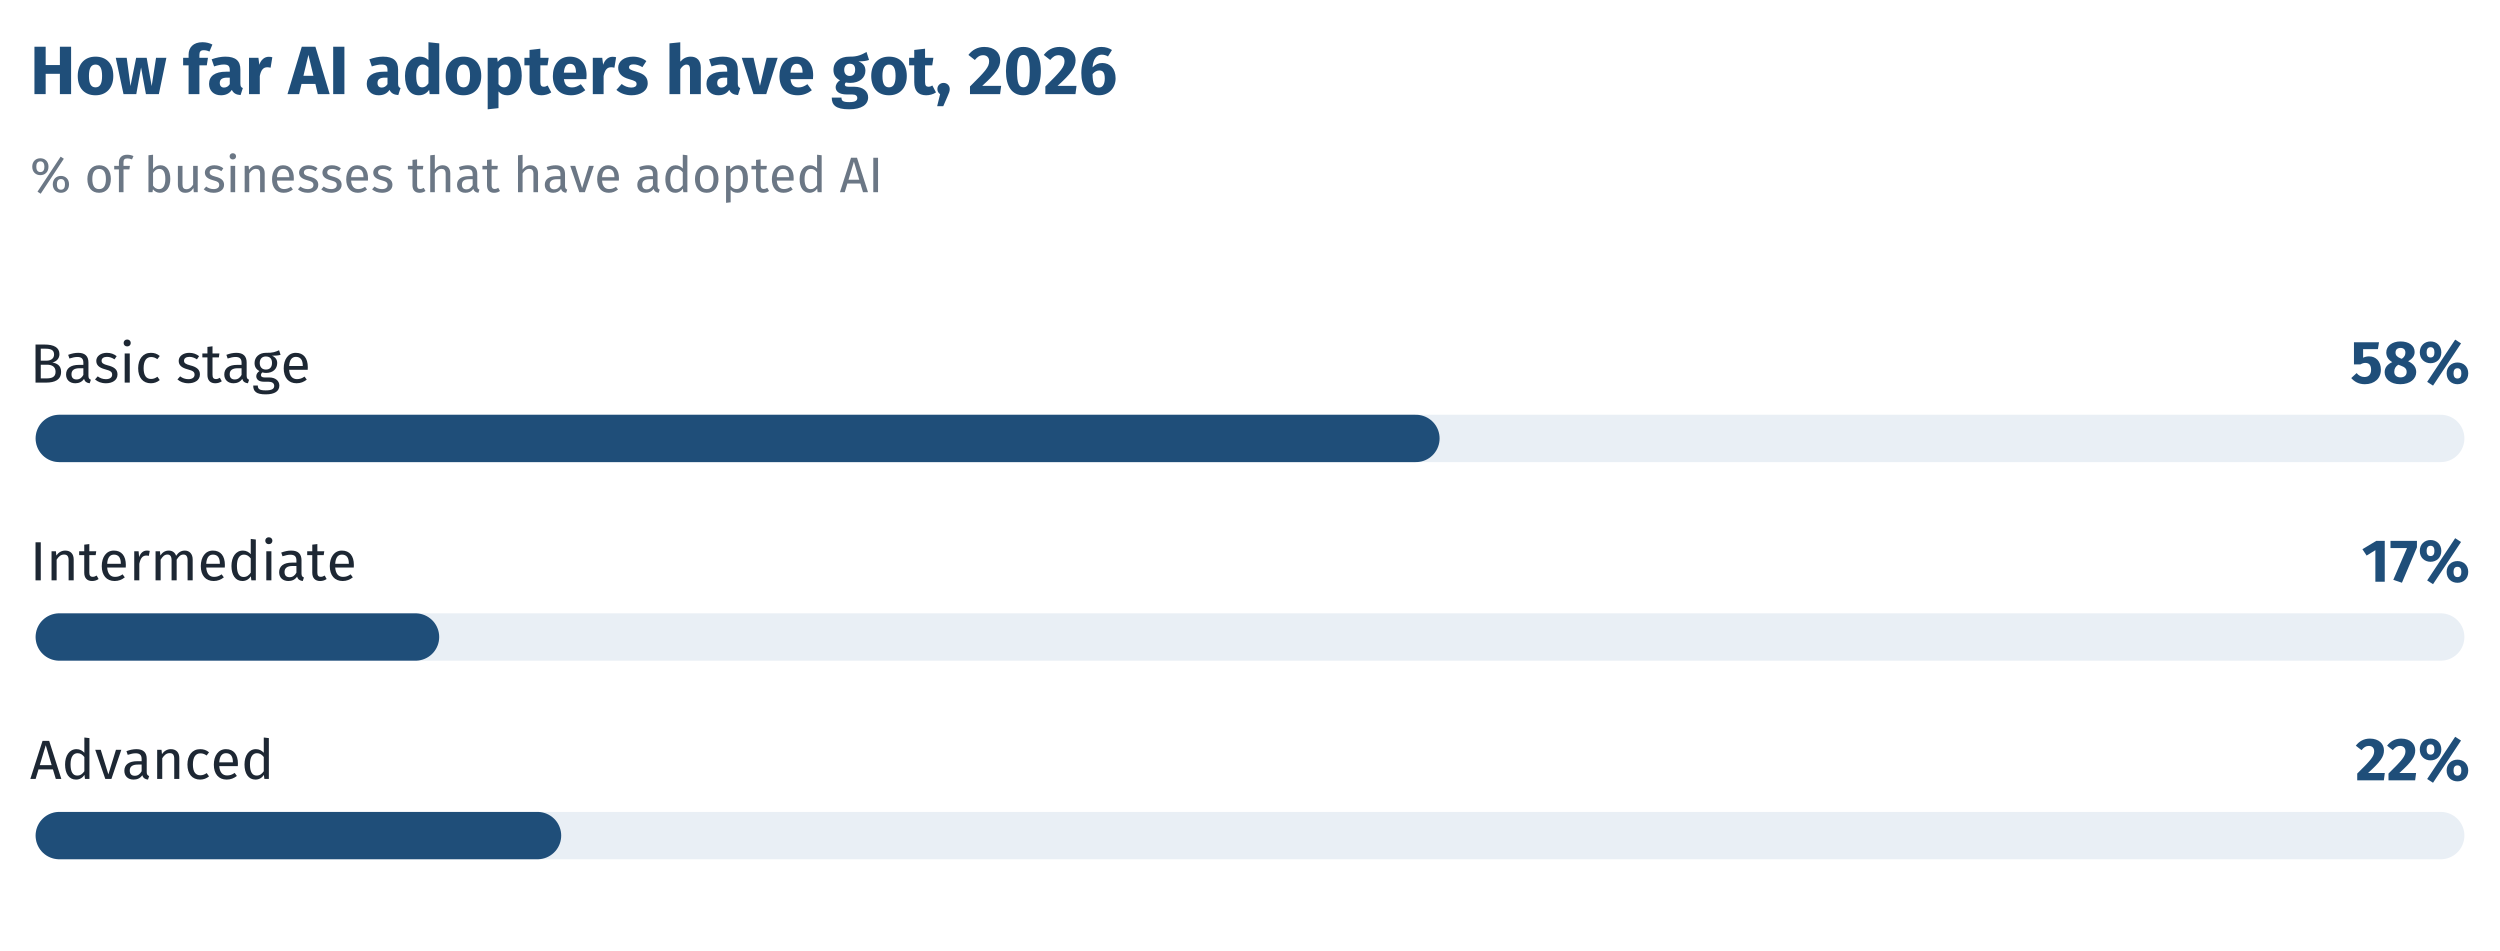
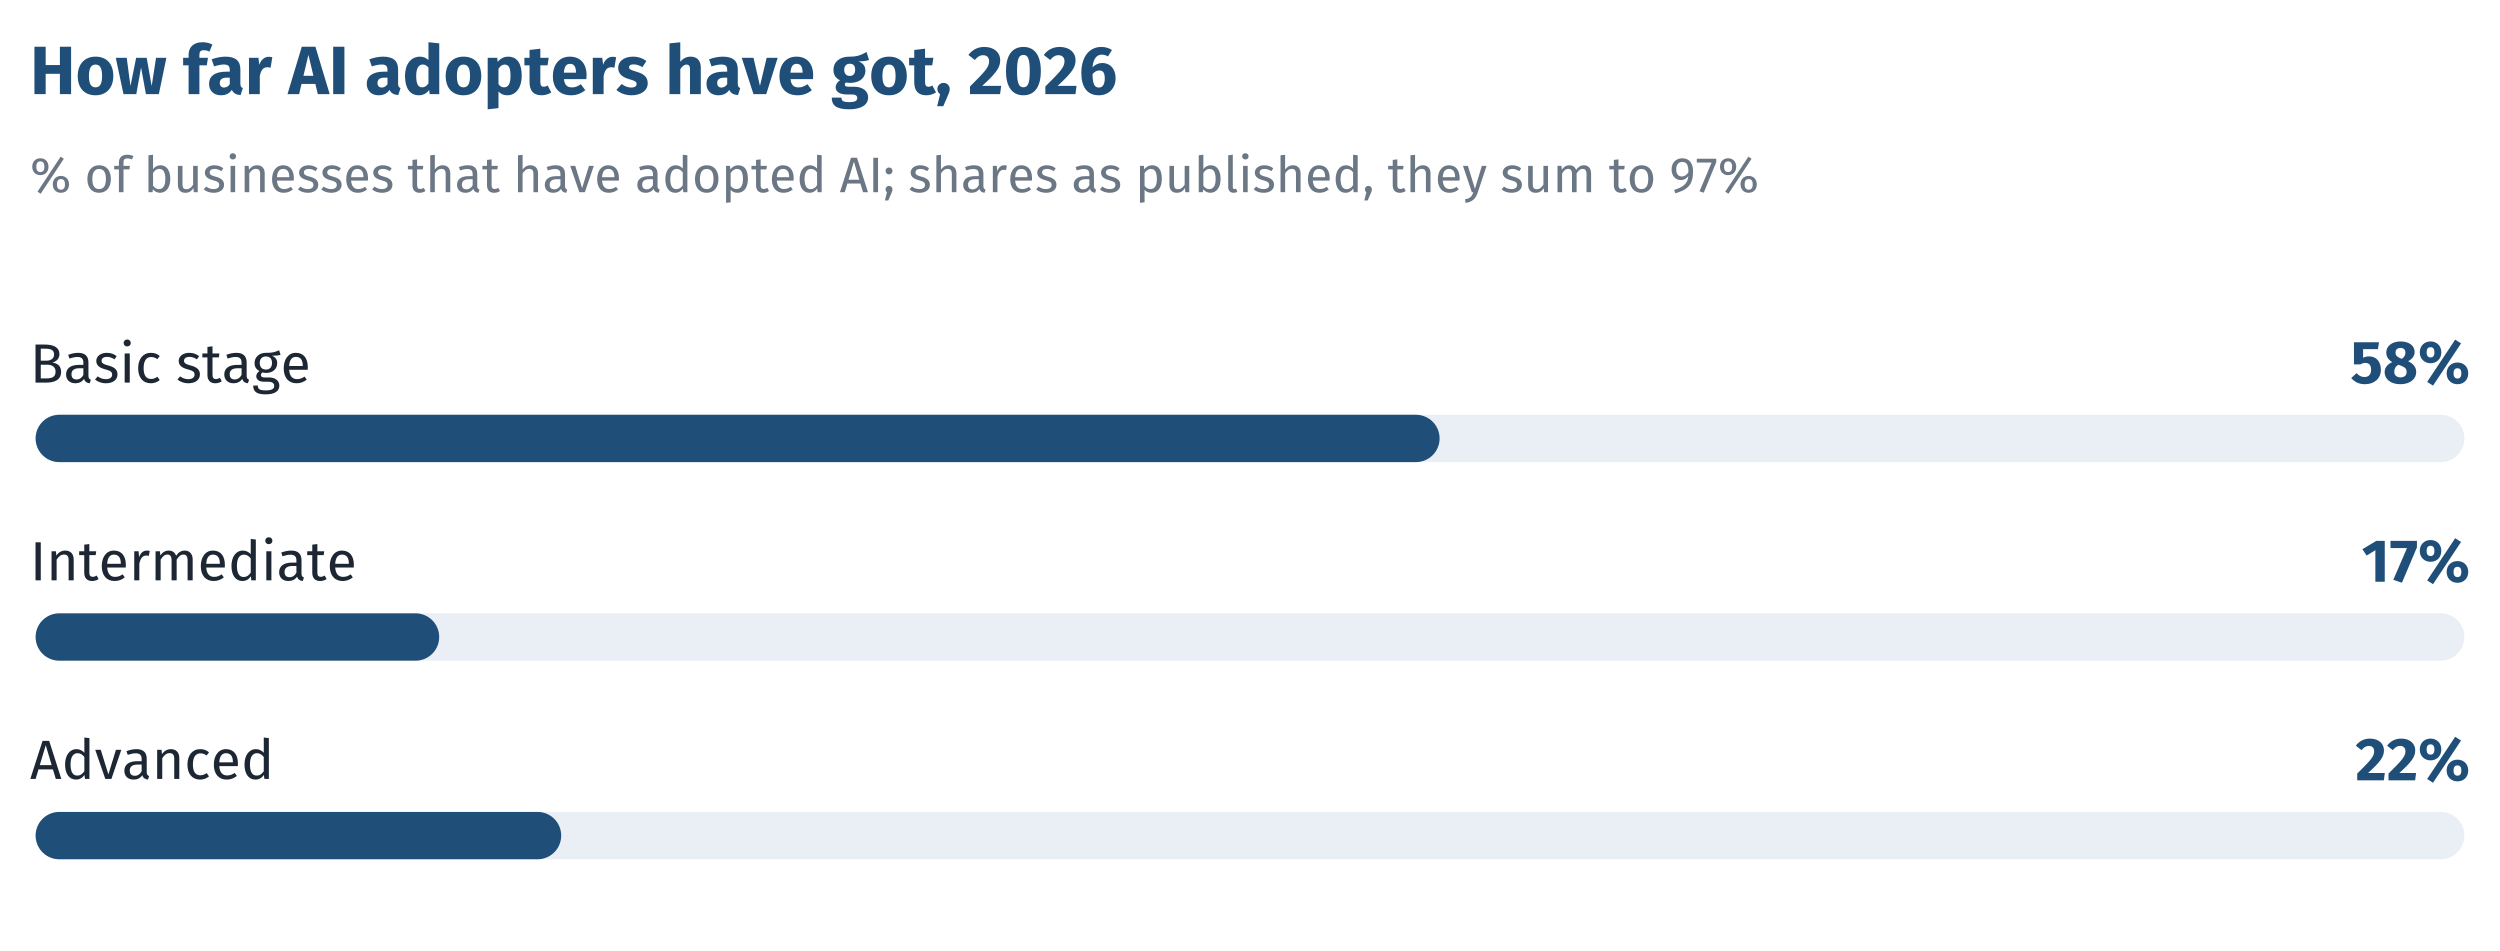
<svg xmlns="http://www.w3.org/2000/svg" xmlns:xlink="http://www.w3.org/1999/xlink" width="475.2pt" height="180.72pt" viewBox="0 0 475.2 180.72" version="1.1">
  <defs>
    <style type="text/css">*{stroke-linejoin: round; stroke-linecap: butt}</style>
  </defs>
  <g id="figure_1">
    <g id="patch_1">
      <path d="M 0 180.72  L 475.2 180.72  L 475.2 0  L 0 0  L 0 180.72  z " style="fill: none" />
    </g>
    <g id="axes_1">
      <g id="line2d_1">
-         <path d="M 11.268 83.337  L 463.932 83.337  " clip-path="url(#p255d21449e)" style="fill: none; stroke: #e9eff5; stroke-width: 9; stroke-linecap: round" />
+         <path d="M 11.268 83.337  L 463.932 83.337  " clip-path="url(#p4a938bb4f8)" style="fill: none; stroke: #e9eff5; stroke-width: 9; stroke-linecap: round" />
      </g>
      <g id="line2d_2">
-         <path d="M 11.268 121.082  L 463.932 121.082  " clip-path="url(#p255d21449e)" style="fill: none; stroke: #e9eff5; stroke-width: 9; stroke-linecap: round" />
+         <path d="M 11.268 121.082  L 463.932 121.082  " clip-path="url(#p4a938bb4f8)" style="fill: none; stroke: #e9eff5; stroke-width: 9; stroke-linecap: round" />
      </g>
      <g id="line2d_3">
-         <path d="M 11.268 158.828  L 463.932 158.828  " clip-path="url(#p255d21449e)" style="fill: none; stroke: #e9eff5; stroke-width: 9; stroke-linecap: round" />
+         <path d="M 11.268 158.828  L 463.932 158.828  " clip-path="url(#p4a938bb4f8)" style="fill: none; stroke: #e9eff5; stroke-width: 9; stroke-linecap: round" />
      </g>
      <g id="line2d_4">
-         <path d="M 11.268 83.337  L 269.138 83.337  " clip-path="url(#p255d21449e)" style="fill: none; stroke: #1f4e79; stroke-width: 9; stroke-linecap: round" />
+         <path d="M 11.268 83.337  L 269.138 83.337  " clip-path="url(#p4a938bb4f8)" style="fill: none; stroke: #1f4e79; stroke-width: 9; stroke-linecap: round" />
      </g>
      <g id="line2d_5">
-         <path d="M 11.268 121.082  L 78.982 121.082  " clip-path="url(#p255d21449e)" style="fill: none; stroke: #1f4e79; stroke-width: 9; stroke-linecap: round" />
+         <path d="M 11.268 121.082  L 78.982 121.082  " clip-path="url(#p4a938bb4f8)" style="fill: none; stroke: #1f4e79; stroke-width: 9; stroke-linecap: round" />
      </g>
      <g id="line2d_6">
-         <path d="M 11.268 158.828  L 102.172 158.828  " clip-path="url(#p255d21449e)" style="fill: none; stroke: #1f4e79; stroke-width: 9; stroke-linecap: round" />
+         <path d="M 11.268 158.828  L 102.172 158.828  " clip-path="url(#p4a938bb4f8)" style="fill: none; stroke: #1f4e79; stroke-width: 9; stroke-linecap: round" />
      </g>
      <g id="text_1">
        <g style="fill: #1d2733" transform="translate(5.7024 72.72528) scale(0.105 -0.105)">
          <defs>
            <path id="FiraSans-Regular-42" d="M 2586 2330  C 3014 2419 3411 2752 3411 3296  C 3411 4064 2771 4410 1683 4410  L 640 4410  L 640 0  L 1856 0  C 2880 0 3603 320 3603 1254  C 3603 2003 3098 2240 2586 2330  z M 1747 3930  C 2400 3930 2790 3795 2790 3251  C 2790 2784 2406 2541 1914 2541  L 1248 2541  L 1248 3930  L 1747 3930  z M 1856 486  L 1248 486  L 1248 2074  L 1971 2074  C 2502 2074 2963 1875 2963 1254  C 2963 614 2496 486 1856 486  z " transform="scale(0.015625)" />
            <path id="FiraSans-Regular-61" d="M 2880 787  L 2880 2330  C 2880 3034 2509 3450 1696 3450  C 1318 3450 947 3373 531 3219  L 678 2790  C 1024 2906 1338 2970 1587 2970  C 2054 2970 2291 2790 2291 2304  L 2291 2054  L 1773 2054  C 832 2054 288 1664 288 941  C 288 339 691 -77 1363 -77  C 1773 -77 2131 77 2368 429  C 2470 96 2688 -38 3027 -77  L 3162 333  C 2989 397 2880 493 2880 787  z M 1498 365  C 1114 365 915 576 915 973  C 915 1434 1229 1664 1850 1664  L 2291 1664  L 2291 890  C 2099 538 1843 365 1498 365  z " transform="scale(0.015625)" />
            <path id="FiraSans-Regular-73" d="M 1523 3450  C 826 3450 307 3059 307 2522  C 307 2048 595 1734 1325 1542  C 1978 1370 2144 1242 2144 909  C 2144 589 1862 397 1421 397  C 1056 397 742 518 474 723  L 160 365  C 454 109 864 -77 1434 -77  C 2118 -77 2765 243 2765 947  C 2765 1536 2355 1818 1645 1997  C 1101 2138 922 2266 922 2541  C 922 2810 1158 2982 1542 2982  C 1856 2982 2118 2886 2419 2694  L 2669 3066  C 2349 3309 1997 3450 1523 3450  z " transform="scale(0.015625)" />
            <path id="FiraSans-Regular-69" d="M 896 4992  C 653 4992 486 4819 486 4589  C 486 4365 653 4192 896 4192  C 1146 4192 1312 4365 1312 4589  C 1312 4819 1146 4992 896 4992  z M 1197 3373  L 608 3373  L 608 0  L 1197 0  L 1197 3373  z " transform="scale(0.015625)" />
            <path id="FiraSans-Regular-63" d="M 1837 3450  C 922 3450 365 2733 365 1658  C 365 570 928 -77 1837 -77  C 2227 -77 2566 51 2867 294  L 2598 678  C 2342 512 2144 422 1862 422  C 1331 422 998 787 998 1670  C 998 2547 1331 2963 1862 2963  C 2144 2963 2355 2880 2586 2714  L 2867 3085  C 2554 3347 2234 3450 1837 3450  z " transform="scale(0.015625)" />
            <path id="FiraSans-Regular-20" transform="scale(0.015625)" />
            <path id="FiraSans-Regular-74" d="M 2086 557  C 1920 454 1786 410 1638 410  C 1344 410 1235 570 1235 909  L 1235 2918  L 1971 2918  L 2035 3373  L 1235 3373  L 1235 4205  L 646 4134  L 646 3373  L 58 3373  L 58 2918  L 646 2918  L 646 883  C 646 256 986 -77 1555 -77  C 1843 -77 2086 0 2310 154  L 2086 557  z " transform="scale(0.015625)" />
            <path id="FiraSans-Regular-67" d="M 3155 3750  C 2758 3571 2451 3430 1613 3450  C 870 3450 314 2963 314 2272  C 314 1837 493 1542 883 1338  C 640 1178 512 960 512 742  C 512 403 781 102 1382 102  L 1914 102  C 2336 102 2592 -58 2592 -378  C 2592 -717 2336 -902 1606 -902  C 864 -902 691 -723 691 -339  L 160 -339  C 160 -1024 506 -1363 1606 -1363  C 2650 -1363 3187 -992 3187 -339  C 3187 198 2726 595 2035 595  L 1498 595  C 1152 595 1056 717 1056 870  C 1056 992 1126 1114 1222 1184  C 1363 1139 1498 1120 1651 1120  C 2458 1120 2938 1600 2938 2266  C 2938 2656 2739 2938 2342 3117  C 2726 3117 3046 3130 3328 3219  L 3155 3750  z M 1613 3027  C 2093 3027 2336 2771 2336 2278  C 2336 1792 2086 1510 1626 1510  C 1165 1510 915 1824 915 2272  C 915 2714 1158 3027 1613 3027  z " transform="scale(0.015625)" />
            <path id="FiraSans-Regular-65" d="M 3155 1786  C 3155 2816 2675 3450 1766 3450  C 896 3450 365 2701 365 1651  C 365 582 915 -77 1856 -77  C 2323 -77 2701 83 3034 346  L 2778 698  C 2483 493 2234 403 1901 403  C 1414 403 1050 704 992 1485  L 3142 1485  C 3149 1562 3155 1670 3155 1786  z M 2573 1920  L 992 1920  C 1037 2669 1331 2982 1779 2982  C 2310 2982 2573 2618 2573 1958  L 2573 1920  z " transform="scale(0.015625)" />
          </defs>
          <use xlink:href="#FiraSans-Regular-42" />
          <use xlink:href="#FiraSans-Regular-61" transform="translate(60.79999 0)" />
          <use xlink:href="#FiraSans-Regular-73" transform="translate(115.2 0)" />
          <use xlink:href="#FiraSans-Regular-69" transform="translate(161.9 0)" />
          <use xlink:href="#FiraSans-Regular-63" transform="translate(190.1 0)" />
          <use xlink:href="#FiraSans-Regular-20" transform="translate(237.9 0)" />
          <use xlink:href="#FiraSans-Regular-73" transform="translate(264.3999 0)" />
          <use xlink:href="#FiraSans-Regular-74" transform="translate(311.0999 0)" />
          <use xlink:href="#FiraSans-Regular-61" transform="translate(347.1999 0)" />
          <use xlink:href="#FiraSans-Regular-67" transform="translate(401.5999 0)" />
          <use xlink:href="#FiraSans-Regular-65" transform="translate(453.5999 0)" />
        </g>
      </g>
      <g id="text_2">
        <g style="fill: #1f4e79" transform="translate(446.7743 72.83629) scale(0.115 -0.115)">
          <defs>
            <path id="FiraSans-Bold-35" d="M 3021 4326  L 371 4326  L 371 1990  L 1056 1990  C 1254 2099 1402 2144 1574 2144  C 1933 2144 2182 1958 2182 1421  C 2182 922 1920 653 1485 653  C 1133 653 870 806 653 1069  L 83 544  C 410 166 864 -109 1523 -109  C 2554 -109 3219 512 3219 1427  C 3219 2323 2688 2835 1978 2835  C 1773 2835 1555 2797 1338 2694  L 1338 3603  L 2906 3603  L 3021 4326  z " transform="scale(0.015625)" />
            <path id="FiraSans-Bold-38" d="M 2669 2323  C 3149 2579 3360 2931 3360 3302  C 3360 4006 2720 4416 1862 4416  C 992 4416 358 3949 358 3251  C 358 2854 538 2496 992 2227  C 493 2010 186 1664 186 1152  C 186 461 794 -109 1837 -109  C 2912 -109 3526 474 3526 1171  C 3526 1664 3258 2042 2669 2323  z M 1869 3731  C 2208 3731 2381 3533 2381 3251  C 2381 2989 2298 2784 2003 2579  L 1862 2630  C 1510 2778 1338 2938 1338 3238  C 1338 3565 1549 3731 1869 3731  z M 1869 614  C 1459 614 1203 845 1203 1203  C 1203 1530 1344 1786 1632 1952  L 1850 1875  C 2336 1696 2515 1530 2515 1178  C 2515 864 2298 614 1869 614  z " transform="scale(0.015625)" />
            <path id="FiraSans-Bold-25" d="M 3930 4608  L 966 141  L 1587 -256  L 4550 4211  L 3930 4608  z M 1325 4416  C 691 4416 186 3968 186 3264  C 186 2560 691 2112 1325 2112  C 1965 2112 2464 2560 2464 3264  C 2464 3968 1965 4416 1325 4416  z M 1325 3808  C 1658 3808 1734 3533 1734 3264  C 1734 2989 1658 2720 1325 2720  C 992 2720 909 2995 909 3264  C 909 3539 992 3808 1325 3808  z M 4173 2189  C 3533 2189 3027 1747 3027 1043  C 3027 333 3533 -109 4173 -109  C 4813 -109 5312 333 5312 1043  C 5312 1747 4813 2189 4173 2189  z M 4173 1581  C 4506 1581 4582 1312 4582 1043  C 4582 768 4506 493 4173 493  C 3840 493 3757 774 3757 1043  C 3757 1312 3840 1581 4173 1581  z " transform="scale(0.015625)" />
          </defs>
          <use xlink:href="#FiraSans-Bold-35" />
          <use xlink:href="#FiraSans-Bold-38" transform="translate(53.59999 0)" />
          <use xlink:href="#FiraSans-Bold-25" transform="translate(111.7 0)" />
        </g>
      </g>
      <g id="text_3">
        <g style="fill: #1d2733" transform="translate(5.7024 110.3132) scale(0.105 -0.105)">
          <defs>
            <path id="FiraSans-Regular-49" d="M 1248 4410  L 640 4410  L 640 0  L 1248 0  L 1248 4410  z " transform="scale(0.015625)" />
            <path id="FiraSans-Regular-6e" d="M 2195 3450  C 1754 3450 1395 3219 1165 2874  L 1114 3373  L 608 3373  L 608 0  L 1197 0  L 1197 2394  C 1421 2752 1677 2989 2054 2989  C 2381 2989 2586 2842 2586 2336  L 2586 0  L 3174 0  L 3174 2419  C 3174 3059 2816 3450 2195 3450  z " transform="scale(0.015625)" />
            <path id="FiraSans-Regular-72" d="M 2074 3450  C 1664 3450 1350 3194 1171 2688  L 1114 3373  L 608 3373  L 608 0  L 1197 0  L 1197 1926  C 1338 2573 1581 2874 2003 2874  C 2125 2874 2195 2861 2298 2835  L 2406 3411  C 2304 3437 2182 3450 2074 3450  z " transform="scale(0.015625)" />
            <path id="FiraSans-Regular-6d" d="M 3994 3450  C 3539 3450 3232 3206 2989 2842  C 2861 3226 2554 3450 2138 3450  C 1696 3450 1389 3219 1165 2880  L 1114 3373  L 608 3373  L 608 0  L 1197 0  L 1197 2394  C 1421 2752 1626 2989 1990 2989  C 2246 2989 2464 2842 2464 2336  L 2464 0  L 3053 0  L 3053 2394  C 3283 2752 3482 2989 3846 2989  C 4102 2989 4320 2842 4320 2336  L 4320 0  L 4909 0  L 4909 2419  C 4909 3053 4544 3450 3994 3450  z " transform="scale(0.015625)" />
            <path id="FiraSans-Regular-64" d="M 2630 4800  L 2630 3034  C 2406 3270 2118 3450 1722 3450  C 896 3450 397 2701 397 1670  C 397 621 851 -77 1670 -77  C 2086 -77 2426 128 2643 467  L 2701 0  L 3219 0  L 3219 4730  L 2630 4800  z M 1798 390  C 1312 390 1030 794 1030 1683  C 1030 2560 1344 2982 1850 2982  C 2182 2982 2419 2810 2630 2541  L 2630 890  C 2406 576 2176 390 1798 390  z " transform="scale(0.015625)" />
          </defs>
          <use xlink:href="#FiraSans-Regular-49" />
          <use xlink:href="#FiraSans-Regular-6e" transform="translate(29.49998 0)" />
          <use xlink:href="#FiraSans-Regular-74" transform="translate(88.09998 0)" />
          <use xlink:href="#FiraSans-Regular-65" transform="translate(124.2 0)" />
          <use xlink:href="#FiraSans-Regular-72" transform="translate(179.2 0)" />
          <use xlink:href="#FiraSans-Regular-6d" transform="translate(217.7999 0)" />
          <use xlink:href="#FiraSans-Regular-65" transform="translate(303.4999 0)" />
          <use xlink:href="#FiraSans-Regular-64" transform="translate(358.4999 0)" />
          <use xlink:href="#FiraSans-Regular-69" transform="translate(418.2999 0)" />
          <use xlink:href="#FiraSans-Regular-61" transform="translate(446.4999 0)" />
          <use xlink:href="#FiraSans-Regular-74" transform="translate(500.8999 0)" />
          <use xlink:href="#FiraSans-Regular-65" transform="translate(536.9999 0)" />
        </g>
      </g>
      <g id="text_4">
        <g style="fill: #1f4e79" transform="translate(448.9 110.5817) scale(0.115 -0.115)">
          <defs>
            <path id="FiraSans-Bold-31" d="M 2445 4326  L 1542 4326  L 83 3443  L 525 2771  L 1453 3341  L 1453 0  L 2445 0  L 2445 4326  z " transform="scale(0.015625)" />
            <path id="FiraSans-Bold-37" d="M 2880 4326  L 83 4326  L 83 3565  L 1830 3565  L 378 205  L 1293 -102  L 2880 3642  L 2880 4326  z " transform="scale(0.015625)" />
          </defs>
          <use xlink:href="#FiraSans-Bold-31" />
          <use xlink:href="#FiraSans-Bold-37" transform="translate(46.39999 0)" />
          <use xlink:href="#FiraSans-Bold-25" transform="translate(93.19998 0)" />
        </g>
      </g>
      <g id="text_5">
        <g style="fill: #1d2733" transform="translate(5.7024 148.0587) scale(0.105 -0.105)">
          <defs>
            <path id="FiraSans-Regular-41" d="M 2989 0  L 3629 0  L 2221 4410  L 1453 4410  L 38 0  L 653 0  L 986 1107  L 2656 1107  L 2989 0  z M 1133 1600  L 1824 3904  L 2509 1600  L 1133 1600  z " transform="scale(0.015625)" />
            <path id="FiraSans-Regular-76" d="M 3085 3373  L 2464 3373  L 1587 525  L 704 3373  L 64 3373  L 1229 0  L 1939 0  L 3085 3373  z " transform="scale(0.015625)" />
          </defs>
          <use xlink:href="#FiraSans-Regular-41" />
          <use xlink:href="#FiraSans-Regular-64" transform="translate(57.29999 0)" />
          <use xlink:href="#FiraSans-Regular-76" transform="translate(117.1 0)" />
          <use xlink:href="#FiraSans-Regular-61" transform="translate(166.3 0)" />
          <use xlink:href="#FiraSans-Regular-6e" transform="translate(220.7 0)" />
          <use xlink:href="#FiraSans-Regular-63" transform="translate(279.3 0)" />
          <use xlink:href="#FiraSans-Regular-65" transform="translate(327.0999 0)" />
          <use xlink:href="#FiraSans-Regular-64" transform="translate(382.0999 0)" />
        </g>
      </g>
      <g id="text_6">
        <g style="fill: #1f4e79" transform="translate(447.7267 148.3272) scale(0.115 -0.115)">
          <defs>
            <path id="FiraSans-Bold-32" d="M 1523 4416  C 877 4416 384 4122 38 3667  L 640 3194  C 890 3501 1107 3642 1421 3642  C 1760 3642 1978 3430 1978 3078  C 1978 2541 1638 2150 186 717  L 186 0  L 3002 0  L 3104 774  L 1331 774  C 2682 2003 3014 2509 3014 3181  C 3014 3853 2490 4416 1523 4416  z " transform="scale(0.015625)" />
          </defs>
          <use xlink:href="#FiraSans-Bold-32" />
          <use xlink:href="#FiraSans-Bold-32" transform="translate(51.7 0)" />
          <use xlink:href="#FiraSans-Bold-25" transform="translate(103.4 0)" />
        </g>
      </g>
    </g>
    <g id="text_7">
      <g style="fill: #1f4e79" transform="translate(5.7024 17.8907) scale(0.13 -0.13)">
        <defs>
          <path id="FiraSans-Bold-48" d="M 2797 0  L 3846 0  L 3846 4435  L 2797 4435  L 2797 2720  L 1466 2720  L 1466 4435  L 416 4435  L 416 0  L 1466 0  L 1466 1901  L 2797 1901  L 2797 0  z " transform="scale(0.015625)" />
          <path id="FiraSans-Bold-6f" d="M 1869 3507  C 832 3507 205 2790 205 1702  C 205 557 838 -109 1869 -109  C 2906 -109 3533 608 3533 1696  C 3533 2842 2906 3507 1869 3507  z M 1869 2765  C 2278 2765 2483 2451 2483 1696  C 2483 960 2278 634 1869 634  C 1459 634 1254 947 1254 1702  C 1254 2438 1459 2765 1869 2765  z " transform="scale(0.015625)" />
          <path id="FiraSans-Bold-77" d="M 4762 3398  L 3795 3398  L 3386 755  L 2918 3398  L 1933 3398  L 1402 755  L 1050 3398  L 26 3398  L 749 0  L 1946 0  L 2394 2496  L 2848 0  L 4058 0  L 4762 3398  z " transform="scale(0.015625)" />
          <path id="FiraSans-Bold-20" transform="scale(0.015625)" />
          <path id="FiraSans-Bold-66" d="M 1952 4109  C 2099 4109 2291 4077 2483 3981  L 2758 4640  C 2509 4768 2182 4858 1830 4858  C 960 4858 531 4352 531 3699  L 531 3398  L 19 3398  L 19 2694  L 531 2694  L 531 0  L 1542 0  L 1542 2694  L 2234 2694  L 2342 3398  L 1542 3398  L 1542 3661  C 1542 3981 1658 4109 1952 4109  z " transform="scale(0.015625)" />
          <path id="FiraSans-Bold-61" d="M 3098 986  L 3098 2304  C 3098 3091 2675 3507 1690 3507  C 1306 3507 838 3418 410 3258  L 640 2592  C 979 2707 1312 2771 1530 2771  C 1946 2771 2106 2650 2106 2246  L 2106 2099  L 1760 2099  C 730 2099 166 1696 166 954  C 166 333 595 -109 1274 -109  C 1677 -109 2054 26 2298 397  C 2458 64 2720 -58 3117 -90  L 3328 570  C 3168 627 3098 723 3098 986  z M 1568 614  C 1318 614 1171 774 1171 1043  C 1171 1382 1395 1542 1856 1542  L 2106 1542  L 2106 934  C 1984 736 1798 614 1568 614  z " transform="scale(0.015625)" />
          <path id="FiraSans-Bold-72" d="M 2240 3494  C 1850 3494 1517 3213 1363 2746  L 1280 3398  L 397 3398  L 397 0  L 1408 0  L 1408 1696  C 1517 2208 1696 2515 2112 2515  C 2227 2515 2310 2496 2419 2470  L 2579 3450  C 2470 3482 2368 3494 2240 3494  z " transform="scale(0.015625)" />
          <path id="FiraSans-Bold-41" d="M 2752 0  L 3866 0  L 2528 4435  L 1254 4435  L -83 0  L 1005 0  L 1229 954  L 2528 954  L 2752 0  z M 1408 1715  L 1875 3674  L 2342 1715  L 1408 1715  z " transform="scale(0.015625)" />
          <path id="FiraSans-Bold-49" d="M 1466 4435  L 416 4435  L 416 0  L 1466 0  L 1466 4435  z " transform="scale(0.015625)" />
          <path id="FiraSans-Bold-64" d="M 2432 4858  L 2432 3187  C 2227 3386 1952 3507 1645 3507  C 768 3507 237 2758 237 1709  C 237 608 666 -109 1530 -109  C 1990 -109 2304 115 2496 397  L 2547 0  L 3443 0  L 3443 4749  L 2432 4858  z M 1850 634  C 1517 634 1286 858 1286 1702  C 1286 2464 1542 2771 1907 2771  C 2125 2771 2278 2662 2432 2483  L 2432 1011  C 2272 762 2086 634 1850 634  z " transform="scale(0.015625)" />
          <path id="FiraSans-Bold-70" d="M 2298 3507  C 1984 3507 1619 3373 1338 3021  L 1286 3398  L 397 3398  L 397 -1421  L 1408 -1312  L 1408 250  C 1619 6 1901 -109 2234 -109  C 3072 -109 3584 659 3584 1709  C 3584 2810 3194 3507 2298 3507  z M 1926 634  C 1715 634 1549 730 1408 934  L 1408 2368  C 1555 2618 1760 2765 1978 2765  C 2330 2765 2534 2541 2534 1696  C 2534 934 2304 634 1926 634  z " transform="scale(0.015625)" />
          <path id="FiraSans-Bold-74" d="M 2189 806  C 2054 723 1939 691 1824 691  C 1613 691 1504 806 1504 1133  L 1504 2694  L 2176 2694  L 2285 3398  L 1504 3398  L 1504 4250  L 493 4134  L 493 3398  L 13 3398  L 13 2694  L 493 2694  L 493 1120  C 493 320 858 -102 1606 -109  C 1914 -109 2272 -19 2528 160  L 2189 806  z " transform="scale(0.015625)" />
          <path id="FiraSans-Bold-65" d="M 3360 1766  C 3360 2867 2765 3507 1792 3507  C 762 3507 205 2701 205 1683  C 205 621 781 -109 1914 -109  C 2464 -109 2899 96 3238 365  L 2822 928  C 2528 723 2285 627 2010 627  C 1594 627 1306 794 1242 1402  L 3341 1402  C 3354 1504 3360 1658 3360 1766  z M 2368 2010  L 1235 2010  C 1286 2624 1478 2835 1818 2835  C 2221 2835 2362 2515 2368 2054  L 2368 2010  z " transform="scale(0.015625)" />
          <path id="FiraSans-Bold-73" d="M 1594 3507  C 736 3507 205 3053 205 2470  C 205 1946 538 1600 1210 1408  C 1824 1235 1926 1165 1926 934  C 1926 730 1741 614 1434 614  C 1101 614 787 749 531 947  L 38 397  C 371 96 870 -109 1459 -109  C 2304 -109 2970 307 2970 1011  C 2970 1619 2592 1901 1920 2093  C 1312 2272 1222 2349 1222 2528  C 1222 2682 1357 2784 1632 2784  C 1926 2784 2208 2688 2470 2522  L 2842 3091  C 2528 3347 2086 3507 1594 3507  z " transform="scale(0.015625)" />
          <path id="FiraSans-Bold-68" d="M 2387 3507  C 1990 3507 1683 3347 1408 3040  L 1408 4851  L 397 4749  L 397 0  L 1408 0  L 1408 2330  C 1587 2605 1773 2765 1997 2765  C 2189 2765 2317 2669 2317 2310  L 2317 0  L 3328 0  L 3328 2483  C 3328 3130 2976 3507 2387 3507  z " transform="scale(0.015625)" />
          <path id="FiraSans-Bold-76" d="M 3322 3398  L 2291 3398  L 1664 768  L 1062 3398  L -38 3398  L 1056 0  L 2253 0  L 3322 3398  z " transform="scale(0.015625)" />
          <path id="FiraSans-Bold-67" d="M 3290 3949  C 2880 3706 2445 3488 1690 3507  C 800 3507 198 3034 198 2266  C 198 1824 371 1523 806 1293  C 563 1139 403 890 403 640  C 403 275 704 -32 1446 -32  L 1939 -32  C 2278 -32 2426 -166 2426 -365  C 2426 -582 2285 -749 1690 -749  C 1075 -749 947 -621 947 -326  L 38 -326  C 38 -998 378 -1421 1664 -1421  C 2829 -1421 3443 -992 3443 -294  C 3443 275 2938 691 2144 691  L 1632 691  C 1306 691 1261 794 1261 896  C 1261 973 1299 1050 1370 1088  C 1491 1062 1619 1050 1760 1050  C 2643 1050 3187 1530 3187 2189  C 3187 2630 2976 2880 2547 3066  C 2976 3066 3290 3104 3526 3200  L 3290 3949  z M 1715 2842  C 2054 2842 2227 2669 2227 2291  C 2227 1901 2048 1702 1715 1702  C 1408 1702 1203 1907 1203 2278  C 1203 2630 1402 2842 1715 2842  z " transform="scale(0.015625)" />
          <path id="FiraSans-Bold-2c" d="M 768 1050  C 435 1050 186 800 186 474  C 186 275 282 102 442 -6  L 166 -1133  L 736 -1133  L 1139 -205  C 1280 109 1344 275 1344 474  C 1344 800 1094 1050 768 1050  z " transform="scale(0.015625)" />
          <path id="FiraSans-Bold-30" d="M 1875 4416  C 813 4416 243 3610 243 2157  C 243 710 813 -109 1875 -109  C 2938 -109 3507 710 3507 2157  C 3507 3610 2938 4416 1875 4416  z M 1875 3667  C 2291 3667 2470 3334 2470 2157  C 2470 986 2291 640 1875 640  C 1453 640 1280 1011 1280 2157  C 1280 3302 1453 3667 1875 3667  z " transform="scale(0.015625)" />
          <path id="FiraSans-Bold-36" d="M 2208 2912  C 1882 2912 1562 2790 1293 2509  C 1350 3270 1664 3693 2150 3693  C 2374 3693 2560 3629 2739 3526  L 3110 4128  C 2861 4294 2534 4416 2125 4416  C 954 4416 243 3443 243 1978  C 243 736 736 -109 1882 -109  C 2848 -109 3450 595 3450 1478  C 3450 2394 2918 2912 2208 2912  z M 1894 614  C 1459 614 1306 973 1293 1875  C 1478 2093 1696 2214 1926 2214  C 2259 2214 2438 2022 2438 1466  C 2438 954 2259 614 1894 614  z " transform="scale(0.015625)" />
        </defs>
        <use xlink:href="#FiraSans-Bold-48" />
        <use xlink:href="#FiraSans-Bold-6f" transform="translate(66.59999 0)" />
        <use xlink:href="#FiraSans-Bold-77" transform="translate(125 0)" />
        <use xlink:href="#FiraSans-Bold-20" transform="translate(199.9 0)" />
        <use xlink:href="#FiraSans-Bold-66" transform="translate(223.6 0)" />
        <use xlink:href="#FiraSans-Bold-61" transform="translate(259.2 0)" />
        <use xlink:href="#FiraSans-Bold-72" transform="translate(314 0)" />
        <use xlink:href="#FiraSans-Bold-20" transform="translate(354.0999 0)" />
        <use xlink:href="#FiraSans-Bold-41" transform="translate(377.7999 0)" />
        <use xlink:href="#FiraSans-Bold-49" transform="translate(436.7999 0)" />
        <use xlink:href="#FiraSans-Bold-20" transform="translate(466.0999 0)" />
        <use xlink:href="#FiraSans-Bold-61" transform="translate(489.7999 0)" />
        <use xlink:href="#FiraSans-Bold-64" transform="translate(544.5999 0)" />
        <use xlink:href="#FiraSans-Bold-6f" transform="translate(604.5999 0)" />
        <use xlink:href="#FiraSans-Bold-70" transform="translate(662.9999 0)" />
        <use xlink:href="#FiraSans-Bold-74" transform="translate(722.6999 0)" />
        <use xlink:href="#FiraSans-Bold-65" transform="translate(761.2999 0)" />
        <use xlink:href="#FiraSans-Bold-72" transform="translate(816.6999 0)" />
        <use xlink:href="#FiraSans-Bold-73" transform="translate(856.7998 0)" />
        <use xlink:href="#FiraSans-Bold-20" transform="translate(905.0998 0)" />
        <use xlink:href="#FiraSans-Bold-68" transform="translate(928.7998 0)" />
        <use xlink:href="#FiraSans-Bold-61" transform="translate(986.4998 0)" />
        <use xlink:href="#FiraSans-Bold-76" transform="translate(1041.3 0)" />
        <use xlink:href="#FiraSans-Bold-65" transform="translate(1092.6 0)" />
        <use xlink:href="#FiraSans-Bold-20" transform="translate(1148 0)" />
        <use xlink:href="#FiraSans-Bold-67" transform="translate(1171.7 0)" />
        <use xlink:href="#FiraSans-Bold-6f" transform="translate(1226.8 0)" />
        <use xlink:href="#FiraSans-Bold-74" transform="translate(1285.2 0)" />
        <use xlink:href="#FiraSans-Bold-2c" transform="translate(1323.8 0)" />
        <use xlink:href="#FiraSans-Bold-20" transform="translate(1347.8 0)" />
        <use xlink:href="#FiraSans-Bold-32" transform="translate(1371.5 0)" />
        <use xlink:href="#FiraSans-Bold-30" transform="translate(1423.2 0)" />
        <use xlink:href="#FiraSans-Bold-32" transform="translate(1481.7 0)" />
        <use xlink:href="#FiraSans-Bold-36" transform="translate(1533.4 0)" />
      </g>
    </g>
    <g id="text_8">
      <g style="fill: #6b7785" transform="translate(5.7024 36.5334) scale(0.095 -0.095)">
        <defs>
          <path id="FiraSans-Regular-25" d="M 3923 4550  L 960 70  L 1370 -198  L 4333 4282  L 3923 4550  z M 1325 4346  C 730 4346 288 3930 288 3264  C 288 2598 730 2182 1325 2182  C 1926 2182 2368 2598 2368 3264  C 2368 3930 1926 4346 1325 4346  z M 1325 3949  C 1741 3949 1843 3597 1843 3264  C 1843 2918 1741 2579 1325 2579  C 915 2579 806 2931 806 3264  C 806 3610 915 3949 1325 3949  z M 3962 2086  C 3360 2086 2918 1670 2918 1005  C 2918 339 3360 -77 3962 -77  C 4563 -77 4998 339 4998 1005  C 4998 1670 4563 2086 3962 2086  z M 3962 1683  C 4378 1683 4480 1338 4480 1005  C 4480 659 4378 320 3962 320  C 3552 320 3443 672 3443 1005  C 3443 1350 3552 1683 3962 1683  z " transform="scale(0.015625)" />
          <path id="FiraSans-Regular-6f" d="M 1875 3450  C 915 3450 365 2726 365 1683  C 365 614 909 -77 1869 -77  C 2822 -77 3373 646 3373 1690  C 3373 2758 2835 3450 1875 3450  z M 1875 2976  C 2432 2976 2739 2566 2739 1690  C 2739 806 2432 397 1869 397  C 1306 397 998 806 998 1683  C 998 2566 1312 2976 1875 2976  z " transform="scale(0.015625)" />
          <path id="FiraSans-Regular-66" d="M 1754 4326  C 1926 4326 2125 4294 2342 4198  L 2528 4627  C 2259 4742 2042 4800 1722 4800  C 1037 4800 666 4397 666 3834  L 666 3373  L 64 3373  L 64 2918  L 666 2918  L 666 0  L 1254 0  L 1254 2918  L 2010 2918  L 2074 3373  L 1254 3373  L 1254 3840  C 1254 4166 1382 4326 1754 4326  z " transform="scale(0.015625)" />
          <path id="FiraSans-Regular-62" d="M 2150 3450  C 1741 3450 1427 3264 1197 2950  L 1197 4800  L 608 4730  L 608 0  L 1126 0  L 1184 371  C 1414 90 1709 -77 2080 -77  C 2899 -77 3405 634 3405 1690  C 3405 2816 2912 3450 2150 3450  z M 1939 390  C 1638 390 1370 576 1197 845  L 1197 2458  C 1370 2726 1613 2982 1984 2982  C 2458 2982 2771 2650 2771 1690  C 2771 768 2432 390 1939 390  z " transform="scale(0.015625)" />
          <path id="FiraSans-Regular-75" d="M 3117 3373  L 2528 3373  L 2528 966  C 2323 627 2048 384 1683 384  C 1318 384 1165 557 1165 1018  L 1165 3373  L 576 3373  L 576 954  C 576 294 928 -77 1517 -77  C 1997 -77 2310 115 2566 525  L 2611 0  L 3117 0  L 3117 3373  z " transform="scale(0.015625)" />
          <path id="FiraSans-Regular-68" d="M 2195 3450  C 1773 3450 1440 3238 1197 2906  L 1197 4787  L 608 4723  L 608 0  L 1197 0  L 1197 2400  C 1421 2752 1683 2989 2048 2989  C 2368 2989 2586 2842 2586 2336  L 2586 0  L 3174 0  L 3174 2419  C 3174 3053 2810 3450 2195 3450  z " transform="scale(0.015625)" />
          <path id="FiraSans-Regular-70" d="M 2157 3450  C 1773 3450 1408 3264 1158 2918  L 1114 3373  L 608 3373  L 608 -1363  L 1197 -1293  L 1197 307  C 1414 45 1715 -77 2080 -77  C 2950 -77 3405 666 3405 1690  C 3405 2752 3053 3450 2157 3450  z M 1939 403  C 1632 403 1370 550 1197 813  L 1197 2458  C 1376 2726 1651 2982 2010 2982  C 2515 2982 2771 2566 2771 1690  C 2771 806 2477 403 1939 403  z " transform="scale(0.015625)" />
+           <path id="FiraSans-Regular-3b" d="M 762 3168  C 512 3168 320 2970 320 2726  C 320 2477 512 2278 762 2278  C 1018 2278 1210 2477 1210 2726  C 1210 2970 1018 3168 762 3168  z M 762 813  C 512 813 320 614 320 371  C 320 218 390 83 499 0  L 243 -1062  L 666 -1062  L 1094 -83  C 1178 102 1210 230 1210 371  C 1210 614 1018 813 762 813  z " transform="scale(0.015625)" />
+           <path id="FiraSans-Regular-6c" d="M 1280 -77  C 1453 -77 1619 -32 1747 38  L 1594 448  C 1530 422 1459 410 1376 410  C 1222 410 1165 499 1165 678  L 1165 4800  L 576 4730  L 576 666  C 576 186 851 -77 1280 -77  z " transform="scale(0.015625)" />
+           <path id="FiraSans-Regular-2c" d="M 762 813  C 512 813 320 614 320 371  C 320 218 390 83 499 0  L 243 -1062  L 666 -1062  L 1094 -83  C 1178 102 1210 230 1210 371  C 1210 614 1018 813 762 813  z " transform="scale(0.015625)" />
+           <path id="FiraSans-Regular-79" d="M 3085 3373  L 2477 3373  L 1594 429  L 691 3373  L 64 3373  L 1197 0  L 1395 0  C 1203 -525 1011 -787 326 -902  L 390 -1363  C 1325 -1261 1722 -736 1958 -19  L 3085 3373  z " transform="scale(0.015625)" />
+           <path id="FiraSans-Regular-39" d="M 1658 4346  C 915 4346 288 3827 288 2931  C 288 2080 806 1555 1472 1555  C 1907 1555 2246 1779 2432 2067  C 2387 1101 1702 608 627 301  L 762 -141  C 2336 314 3040 909 3040 2682  C 3040 3686 2579 4346 1658 4346  z M 1594 2016  C 1178 2016 883 2304 883 2918  C 883 3533 1171 3878 1670 3878  C 2202 3878 2464 3514 2445 2547  C 2234 2221 1958 2016 1594 2016  z " transform="scale(0.015625)" />
+           <path id="FiraSans-Regular-37" d="M 2650 4282  L 160 4282  L 160 3802  L 2054 3802  L 512 115  L 1050 -64  L 2650 3840  L 2650 4282  z " transform="scale(0.015625)" />
        </defs>
        <use xlink:href="#FiraSans-Regular-25" />
        <use xlink:href="#FiraSans-Regular-20" transform="translate(82.59999 0)" />
        <use xlink:href="#FiraSans-Regular-6f" transform="translate(109.1 0)" />
        <use xlink:href="#FiraSans-Regular-66" transform="translate(167.5 0)" />
        <use xlink:href="#FiraSans-Regular-20" transform="translate(201 0)" />
        <use xlink:href="#FiraSans-Regular-62" transform="translate(227.4999 0)" />
        <use xlink:href="#FiraSans-Regular-75" transform="translate(286.8999 0)" />
        <use xlink:href="#FiraSans-Regular-73" transform="translate(345.0999 0)" />
        <use xlink:href="#FiraSans-Regular-69" transform="translate(391.7999 0)" />
        <use xlink:href="#FiraSans-Regular-6e" transform="translate(419.9999 0)" />
        <use xlink:href="#FiraSans-Regular-65" transform="translate(478.5999 0)" />
        <use xlink:href="#FiraSans-Regular-73" transform="translate(533.5999 0)" />
        <use xlink:href="#FiraSans-Regular-73" transform="translate(580.2999 0)" />
        <use xlink:href="#FiraSans-Regular-65" transform="translate(626.9999 0)" />
        <use xlink:href="#FiraSans-Regular-73" transform="translate(681.9999 0)" />
        <use xlink:href="#FiraSans-Regular-20" transform="translate(728.6999 0)" />
        <use xlink:href="#FiraSans-Regular-74" transform="translate(755.1999 0)" />
        <use xlink:href="#FiraSans-Regular-68" transform="translate(791.2998 0)" />
        <use xlink:href="#FiraSans-Regular-61" transform="translate(849.8998 0)" />
        <use xlink:href="#FiraSans-Regular-74" transform="translate(904.2998 0)" />
        <use xlink:href="#FiraSans-Regular-20" transform="translate(940.3998 0)" />
        <use xlink:href="#FiraSans-Regular-68" transform="translate(966.8998 0)" />
        <use xlink:href="#FiraSans-Regular-61" transform="translate(1025.5 0)" />
        <use xlink:href="#FiraSans-Regular-76" transform="translate(1079.9 0)" />
        <use xlink:href="#FiraSans-Regular-65" transform="translate(1129.1 0)" />
        <use xlink:href="#FiraSans-Regular-20" transform="translate(1184.1 0)" />
        <use xlink:href="#FiraSans-Regular-61" transform="translate(1210.6 0)" />
        <use xlink:href="#FiraSans-Regular-64" transform="translate(1265 0)" />
        <use xlink:href="#FiraSans-Regular-6f" transform="translate(1324.8 0)" />
        <use xlink:href="#FiraSans-Regular-70" transform="translate(1383.2 0)" />
        <use xlink:href="#FiraSans-Regular-74" transform="translate(1442.6 0)" />
        <use xlink:href="#FiraSans-Regular-65" transform="translate(1478.7 0)" />
        <use xlink:href="#FiraSans-Regular-64" transform="translate(1533.7 0)" />
        <use xlink:href="#FiraSans-Regular-20" transform="translate(1593.5 0)" />
        <use xlink:href="#FiraSans-Regular-41" transform="translate(1620 0)" />
        <use xlink:href="#FiraSans-Regular-49" transform="translate(1677.3 0)" />
+         <use xlink:href="#FiraSans-Regular-3b" transform="translate(1706.8 0)" />
+         <use xlink:href="#FiraSans-Regular-20" transform="translate(1730.8 0)" />
+         <use xlink:href="#FiraSans-Regular-73" transform="translate(1757.3 0)" />
+         <use xlink:href="#FiraSans-Regular-68" transform="translate(1804 0)" />
+         <use xlink:href="#FiraSans-Regular-61" transform="translate(1862.6 0)" />
+         <use xlink:href="#FiraSans-Regular-72" transform="translate(1917 0)" />
+         <use xlink:href="#FiraSans-Regular-65" transform="translate(1955.6 0)" />
+         <use xlink:href="#FiraSans-Regular-73" transform="translate(2010.6 0)" />
+         <use xlink:href="#FiraSans-Regular-20" transform="translate(2057.3 0)" />
+         <use xlink:href="#FiraSans-Regular-61" transform="translate(2083.8 0)" />
+         <use xlink:href="#FiraSans-Regular-73" transform="translate(2138.2 0)" />
+         <use xlink:href="#FiraSans-Regular-20" transform="translate(2184.9 0)" />
+         <use xlink:href="#FiraSans-Regular-70" transform="translate(2211.4 0)" />
+         <use xlink:href="#FiraSans-Regular-75" transform="translate(2270.8 0)" />
+         <use xlink:href="#FiraSans-Regular-62" transform="translate(2329 0)" />
+         <use xlink:href="#FiraSans-Regular-6c" transform="translate(2388.4 0)" />
+         <use xlink:href="#FiraSans-Regular-69" transform="translate(2417.7 0)" />
+         <use xlink:href="#FiraSans-Regular-73" transform="translate(2445.9 0)" />
+         <use xlink:href="#FiraSans-Regular-68" transform="translate(2492.6 0)" />
+         <use xlink:href="#FiraSans-Regular-65" transform="translate(2551.199 0)" />
+         <use xlink:href="#FiraSans-Regular-64" transform="translate(2606.199 0)" />
+         <use xlink:href="#FiraSans-Regular-2c" transform="translate(2665.999 0)" />
+         <use xlink:href="#FiraSans-Regular-20" transform="translate(2689.999 0)" />
+         <use xlink:href="#FiraSans-Regular-74" transform="translate(2716.499 0)" />
+         <use xlink:href="#FiraSans-Regular-68" transform="translate(2752.599 0)" />
+         <use xlink:href="#FiraSans-Regular-65" transform="translate(2811.199 0)" />
+         <use xlink:href="#FiraSans-Regular-79" transform="translate(2866.199 0)" />
+         <use xlink:href="#FiraSans-Regular-20" transform="translate(2915.399 0)" />
+         <use xlink:href="#FiraSans-Regular-73" transform="translate(2941.899 0)" />
+         <use xlink:href="#FiraSans-Regular-75" transform="translate(2988.599 0)" />
+         <use xlink:href="#FiraSans-Regular-6d" transform="translate(3046.799 0)" />
+         <use xlink:href="#FiraSans-Regular-20" transform="translate(3132.499 0)" />
+         <use xlink:href="#FiraSans-Regular-74" transform="translate(3158.999 0)" />
+         <use xlink:href="#FiraSans-Regular-6f" transform="translate(3195.099 0)" />
+         <use xlink:href="#FiraSans-Regular-20" transform="translate(3253.499 0)" />
+         <use xlink:href="#FiraSans-Regular-39" transform="translate(3279.999 0)" />
+         <use xlink:href="#FiraSans-Regular-37" transform="translate(3332.499 0)" />
+         <use xlink:href="#FiraSans-Regular-25" transform="translate(3376.899 0)" />
      </g>
    </g>
  </g>
  <defs>
-     <clipPath id="p255d21449e">
+     <clipPath id="p4a938bb4f8">
      <rect x="5.702" y="56.16" width="463.795" height="124.56" />
    </clipPath>
  </defs>
</svg>
